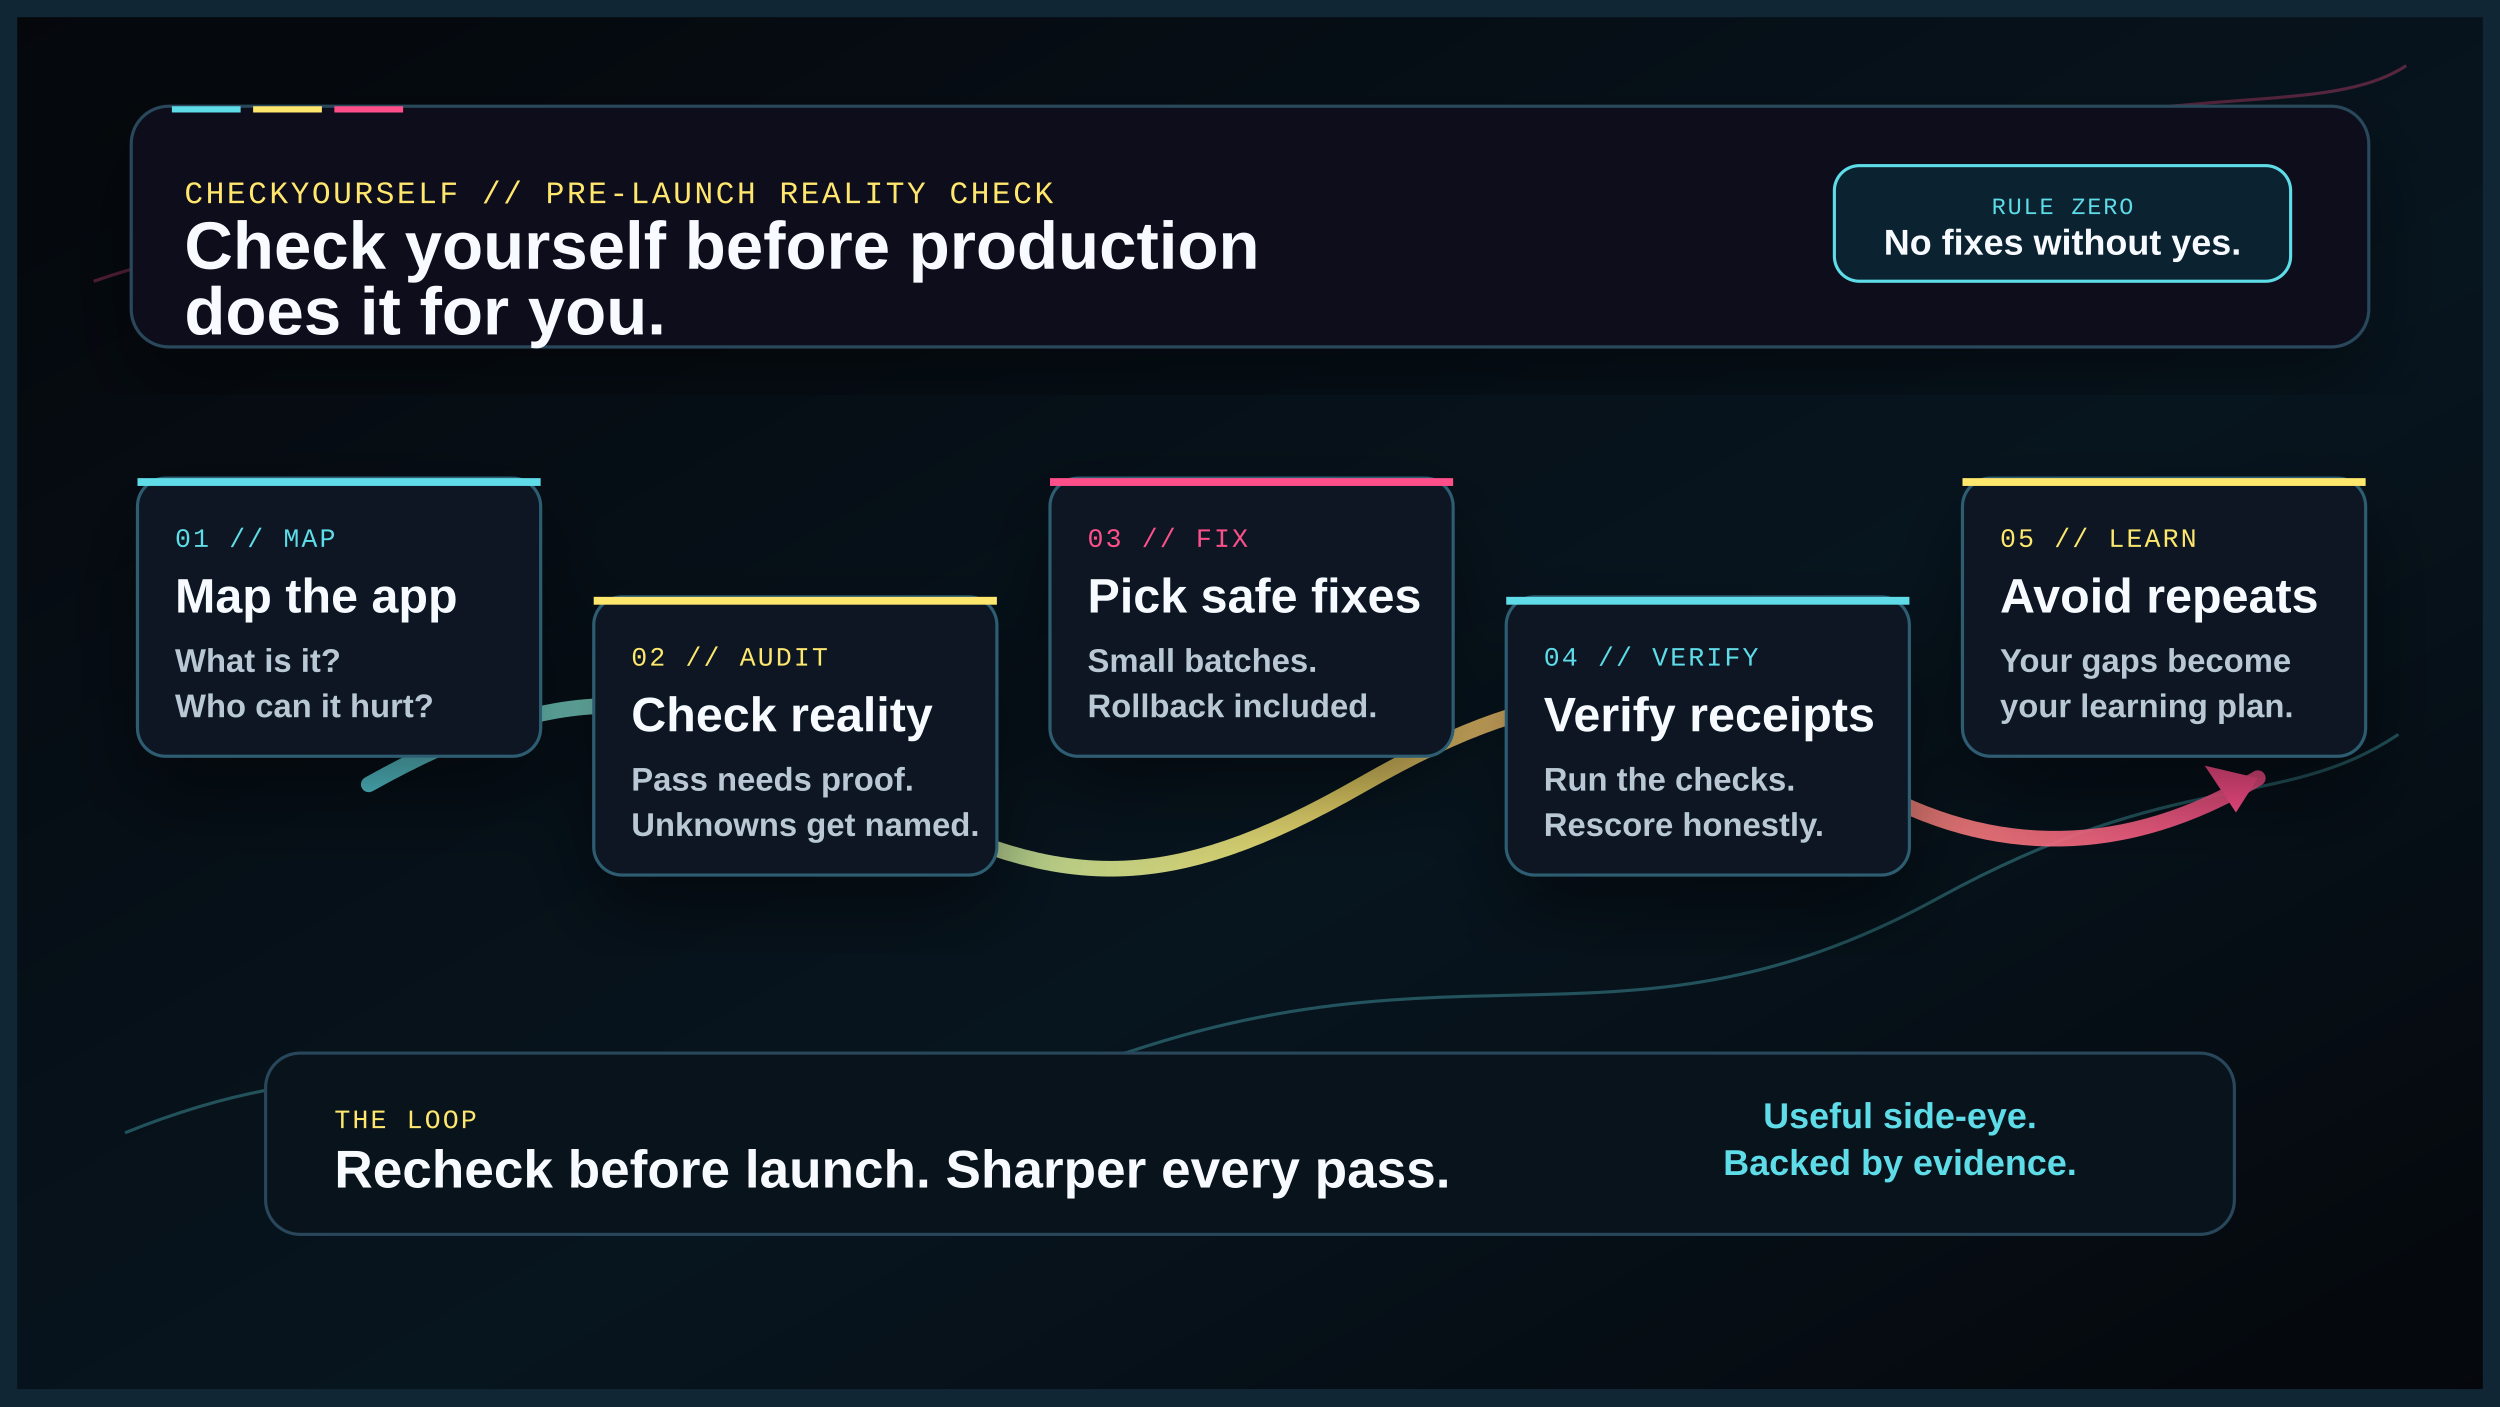
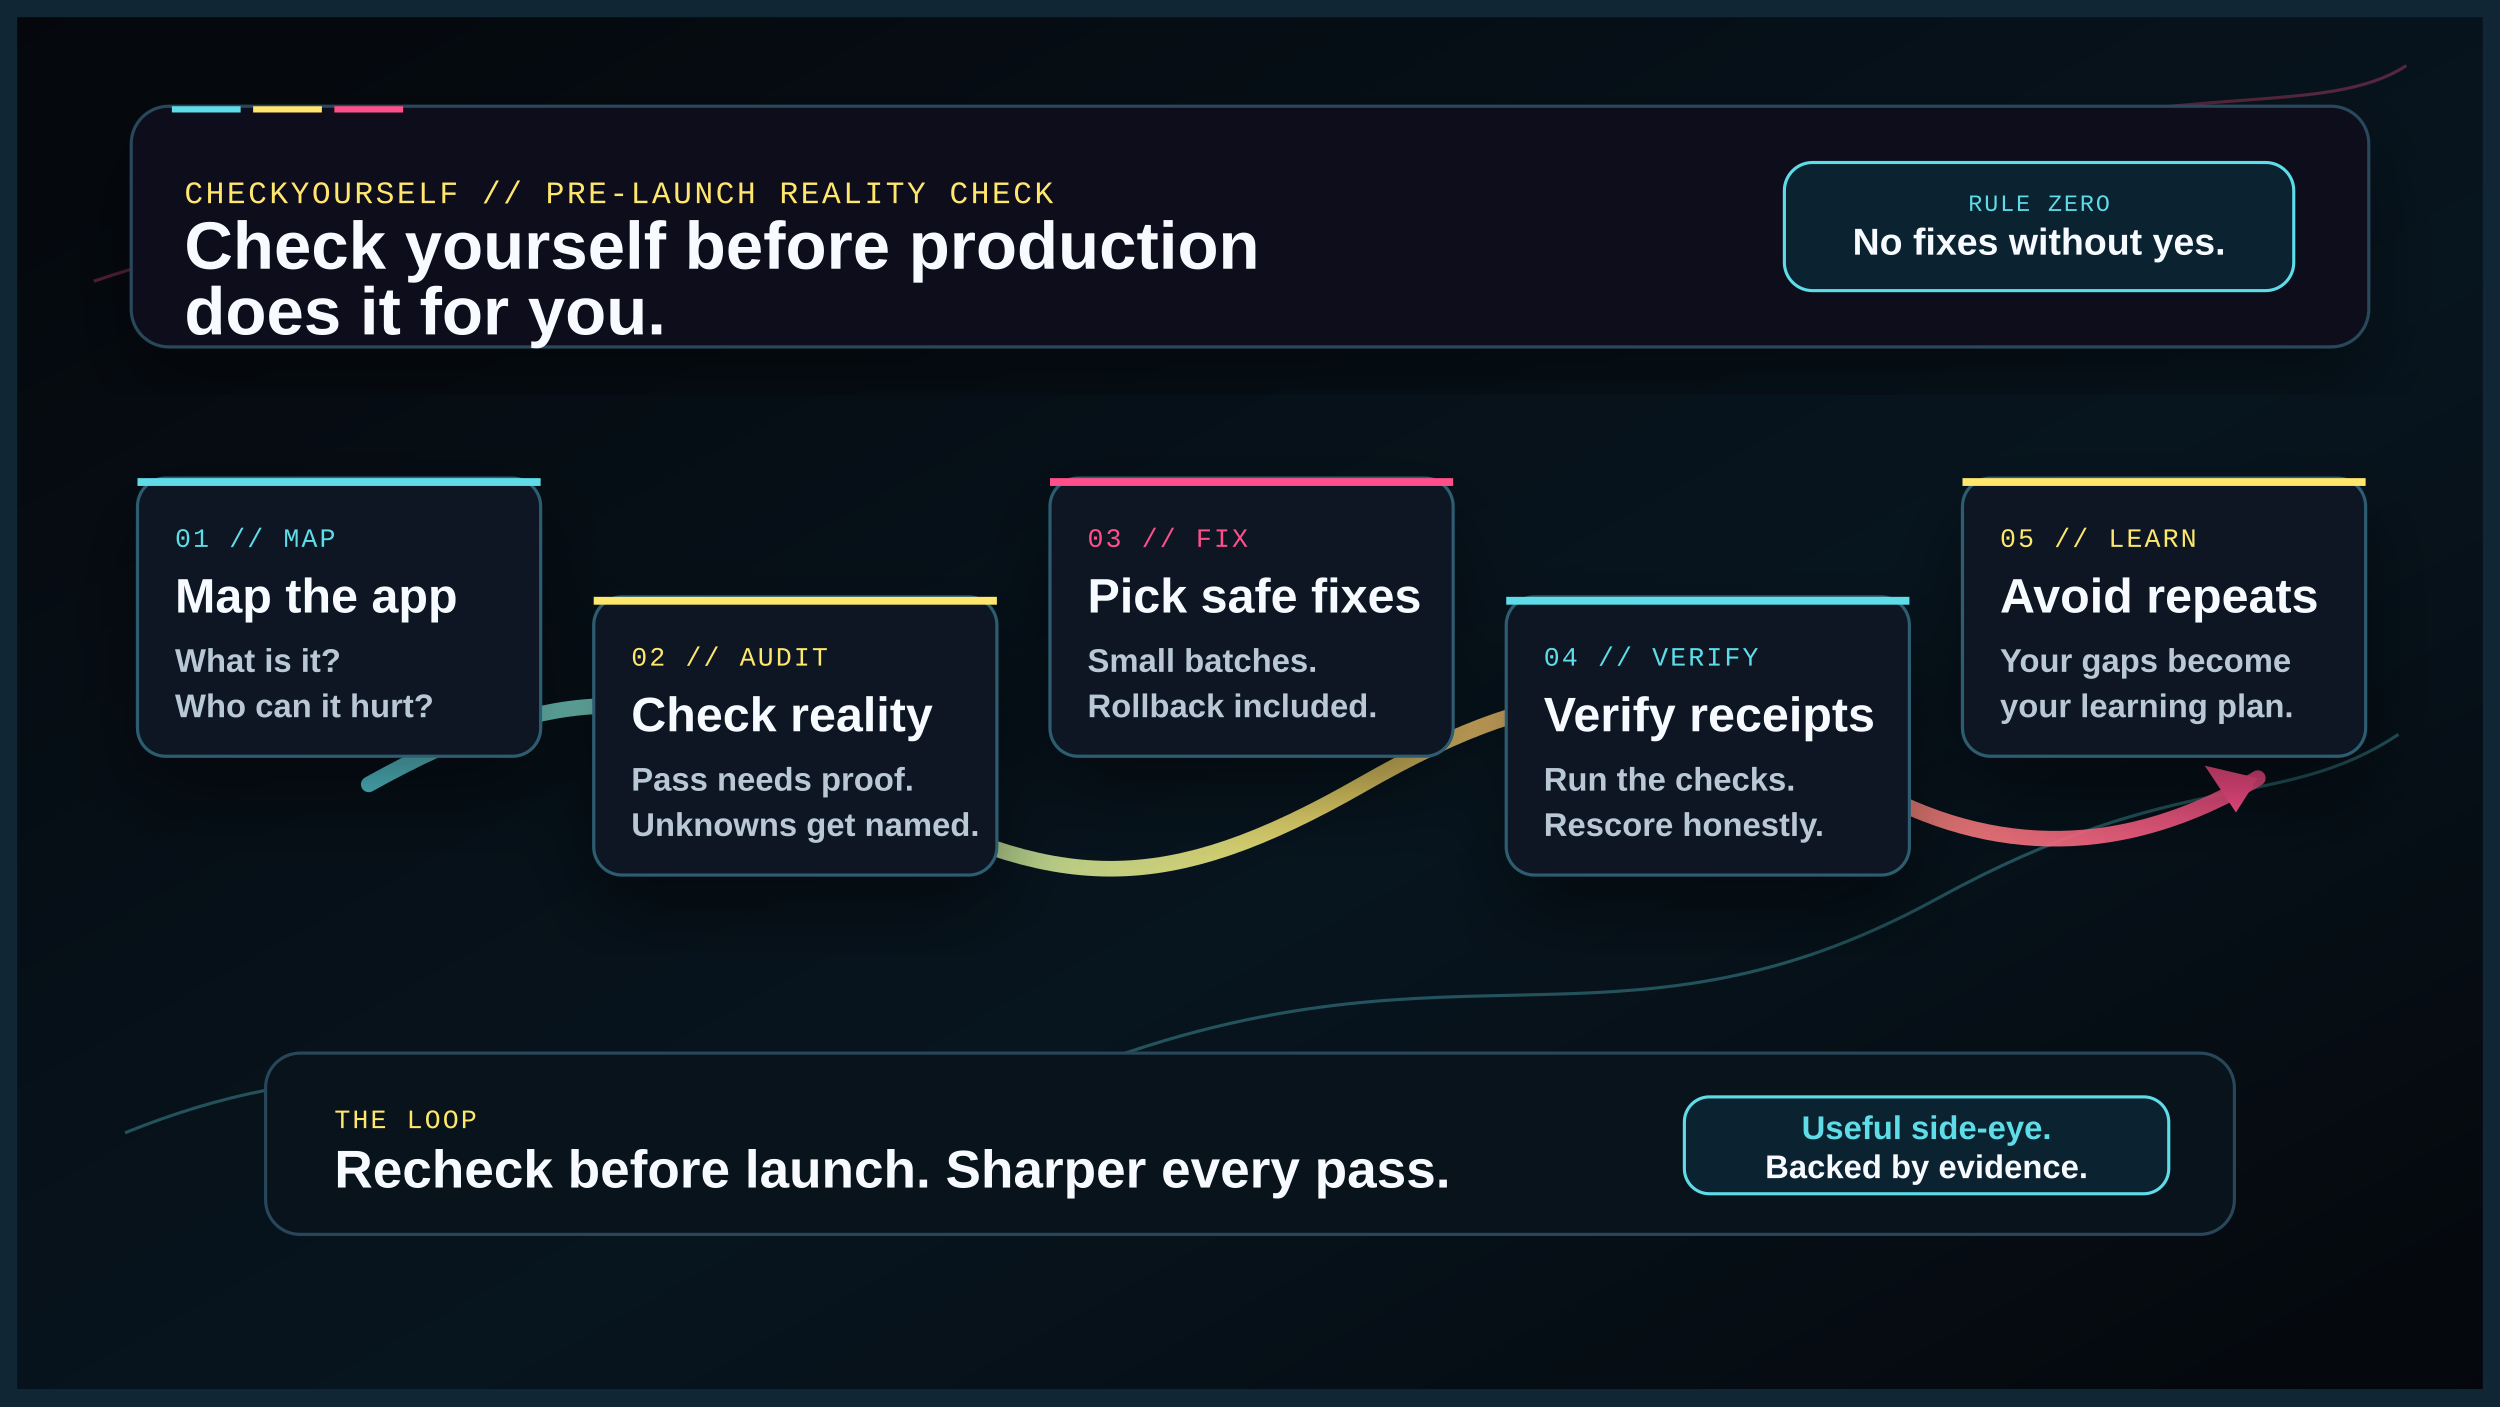
<svg xmlns="http://www.w3.org/2000/svg" width="1600" height="900" viewBox="0 0 1600 900" role="img" aria-labelledby="title desc">
  <defs>
    <linearGradient id="bg" x1="0" y1="0" x2="1" y2="1">
      <stop offset="0" stop-color="#05070b" />
      <stop offset="0.58" stop-color="#07151f" />
      <stop offset="1" stop-color="#05070b" />
    </linearGradient>
    <linearGradient id="signal" x1="0" y1="0" x2="1" y2="0">
      <stop offset="0" stop-color="#5edce8" />
      <stop offset="0.52" stop-color="#ffe66d" />
      <stop offset="1" stop-color="#ff4f8b" />
    </linearGradient>
    <filter id="softShadow" x="-20%" y="-20%" width="140%" height="140%">
      <feDropShadow dx="0" dy="24" stdDeviation="26" flood-color="#000000" flood-opacity="0.45" />
    </filter>
    <style>
      .label { font-family: Arial, Helvetica, sans-serif; font-weight: 900; letter-spacing: 0.08em; }
      .body { font-family: Arial, Helvetica, sans-serif; font-weight: 700; }
      .mono { font-family: "SFMono-Regular", Consolas, "Liberation Mono", monospace; letter-spacing: 0.08em; }
      .muted { fill: #bac7d5; }
      .panel { fill: #081823; stroke: #2d5d72; stroke-width: 2; }
      .small { font-size: 21px; }
    </style>
  </defs>
  <rect width="1600" height="900" fill="url(#bg)" />
  <rect x="0" y="0" width="1600" height="900" fill="none" stroke="#102635" stroke-width="22" />
  <g opacity="0.32">
    <path d="M80 725 C340 620 420 800 665 695 C925 585 1030 690 1240 575 C1395 490 1460 520 1535 470" fill="none" stroke="#5edce8" stroke-width="2" />
    <path d="M60 180 C305 95 440 255 660 165 C920 60 1065 160 1270 92 C1395 52 1490 75 1540 42" fill="none" stroke="#ff4f8b" stroke-width="2" />
  </g>
  <g transform="translate(84 68)">
    <rect x="0" y="0" width="1432" height="154" rx="24" fill="#07111a" stroke="#29475b" stroke-width="2" filter="url(#softShadow)" />
    <rect x="26" y="0" width="44" height="4" fill="#5edce8" />
    <rect x="78" y="0" width="44" height="4" fill="#ffe66d" />
    <rect x="130" y="0" width="44" height="4" fill="#ff4f8b" />
    <text x="34" y="62" class="mono" font-size="20" fill="#ffe66d">CHECKYOURSELF // PRE-LAUNCH REALITY CHECK</text>
    <text x="34" y="104" class="body" font-size="43" fill="#f7fbff">Check yourself before production</text>
    <text x="34" y="146" class="body" font-size="43" fill="#f7fbff">does it for you.</text>
-     <g transform="translate(1090 38)">
-       <rect width="292" height="74" rx="16" fill="#0b2230" stroke="#5edce8" stroke-width="2" />
-       <text x="146" y="31" text-anchor="middle" class="mono" font-size="15" fill="#5edce8">RULE ZERO</text>
-       <text x="146" y="57" text-anchor="middle" class="body" font-size="23" fill="#f7fbff">No fixes without yes.</text>
+     <g transform="translate(1058 36)">
+       <rect width="326" height="82" rx="18" fill="#0b2230" stroke="#5edce8" stroke-width="2" />
+       <text x="163" y="31" text-anchor="middle" class="mono" font-size="15" fill="#5edce8">RULE ZERO</text>
+       <text x="163" y="59" text-anchor="middle" class="body" font-size="24" fill="#f7fbff">No fixes without yes.</text>
    </g>
  </g>
  <path d="M236 502 C356 435 429 435 548 502 C676 574 746 574 872 502 C998 430 1066 430 1193 502 C1276 550 1362 548 1445 498" fill="none" stroke="url(#signal)" stroke-width="10" stroke-linecap="round" opacity="0.9" />
  <path d="M1445 498 l-34 -8 l20 30 z" fill="#ff4f8b" />
  <g filter="url(#softShadow)">
    <g transform="translate(88 306)">
      <rect class="panel" width="258" height="178" rx="18" />
      <rect x="0" y="0" width="258" height="5" fill="#5edce8" />
      <text x="24" y="44" class="mono" font-size="17" fill="#5edce8">01 // MAP</text>
      <text x="24" y="86" class="body" font-size="31" fill="#f7fbff">Map the app</text>
      <text x="24" y="124" class="body small muted">What is it?</text>
      <text x="24" y="153" class="body small muted">Who can it hurt?</text>
    </g>
    <g transform="translate(380 382)">
      <rect class="panel" width="258" height="178" rx="18" />
      <rect x="0" y="0" width="258" height="5" fill="#ffe66d" />
      <text x="24" y="44" class="mono" font-size="17" fill="#ffe66d">02 // AUDIT</text>
      <text x="24" y="86" class="body" font-size="31" fill="#f7fbff">Check reality</text>
      <text x="24" y="124" class="body small muted">Pass needs proof.</text>
      <text x="24" y="153" class="body small muted">Unknowns get named.</text>
    </g>
    <g transform="translate(672 306)">
      <rect class="panel" width="258" height="178" rx="18" />
      <rect x="0" y="0" width="258" height="5" fill="#ff4f8b" />
      <text x="24" y="44" class="mono" font-size="17" fill="#ff4f8b">03 // FIX</text>
      <text x="24" y="86" class="body" font-size="31" fill="#f7fbff">Pick safe fixes</text>
      <text x="24" y="124" class="body small muted">Small batches.</text>
      <text x="24" y="153" class="body small muted">Rollback included.</text>
    </g>
    <g transform="translate(964 382)">
      <rect class="panel" width="258" height="178" rx="18" />
      <rect x="0" y="0" width="258" height="5" fill="#5edce8" />
      <text x="24" y="44" class="mono" font-size="17" fill="#5edce8">04 // VERIFY</text>
      <text x="24" y="86" class="body" font-size="31" fill="#f7fbff">Verify receipts</text>
      <text x="24" y="124" class="body small muted">Run the checks.</text>
      <text x="24" y="153" class="body small muted">Rescore honestly.</text>
    </g>
    <g transform="translate(1256 306)">
      <rect class="panel" width="258" height="178" rx="18" />
      <rect x="0" y="0" width="258" height="5" fill="#ffe66d" />
      <text x="24" y="44" class="mono" font-size="17" fill="#ffe66d">05 // LEARN</text>
      <text x="24" y="86" class="body" font-size="31" fill="#f7fbff">Avoid repeats</text>
      <text x="24" y="124" class="body small muted">Your gaps become</text>
      <text x="24" y="153" class="body small muted">your learning plan.</text>
    </g>
  </g>
  <g transform="translate(170 674)">
    <rect width="1260" height="116" rx="22" fill="#08131c" stroke="#29475b" stroke-width="2" />
    <text x="44" y="48" class="mono" font-size="17" fill="#ffe66d">THE LOOP</text>
    <text x="44" y="86" class="body" font-size="34" fill="#f7fbff">Recheck before launch. Sharper every pass.</text>
-     <text x="1046" y="48" text-anchor="middle" class="body" font-size="23" fill="#5edce8">Useful side-eye.</text>
-     <text x="1046" y="78" text-anchor="middle" class="body" font-size="23" fill="#5edce8">Backed by evidence.</text>
+     <g transform="translate(908 28)">
+       <rect width="310" height="62" rx="16" fill="#0b2230" stroke="#5edce8" stroke-width="2" />
+       <text x="155" y="27" text-anchor="middle" class="body" font-size="21" fill="#5edce8">Useful side-eye.</text>
+       <text x="155" y="52" text-anchor="middle" class="body" font-size="21" fill="#f7fbff">Backed by evidence.</text>
+     </g>
  </g>
</svg>
